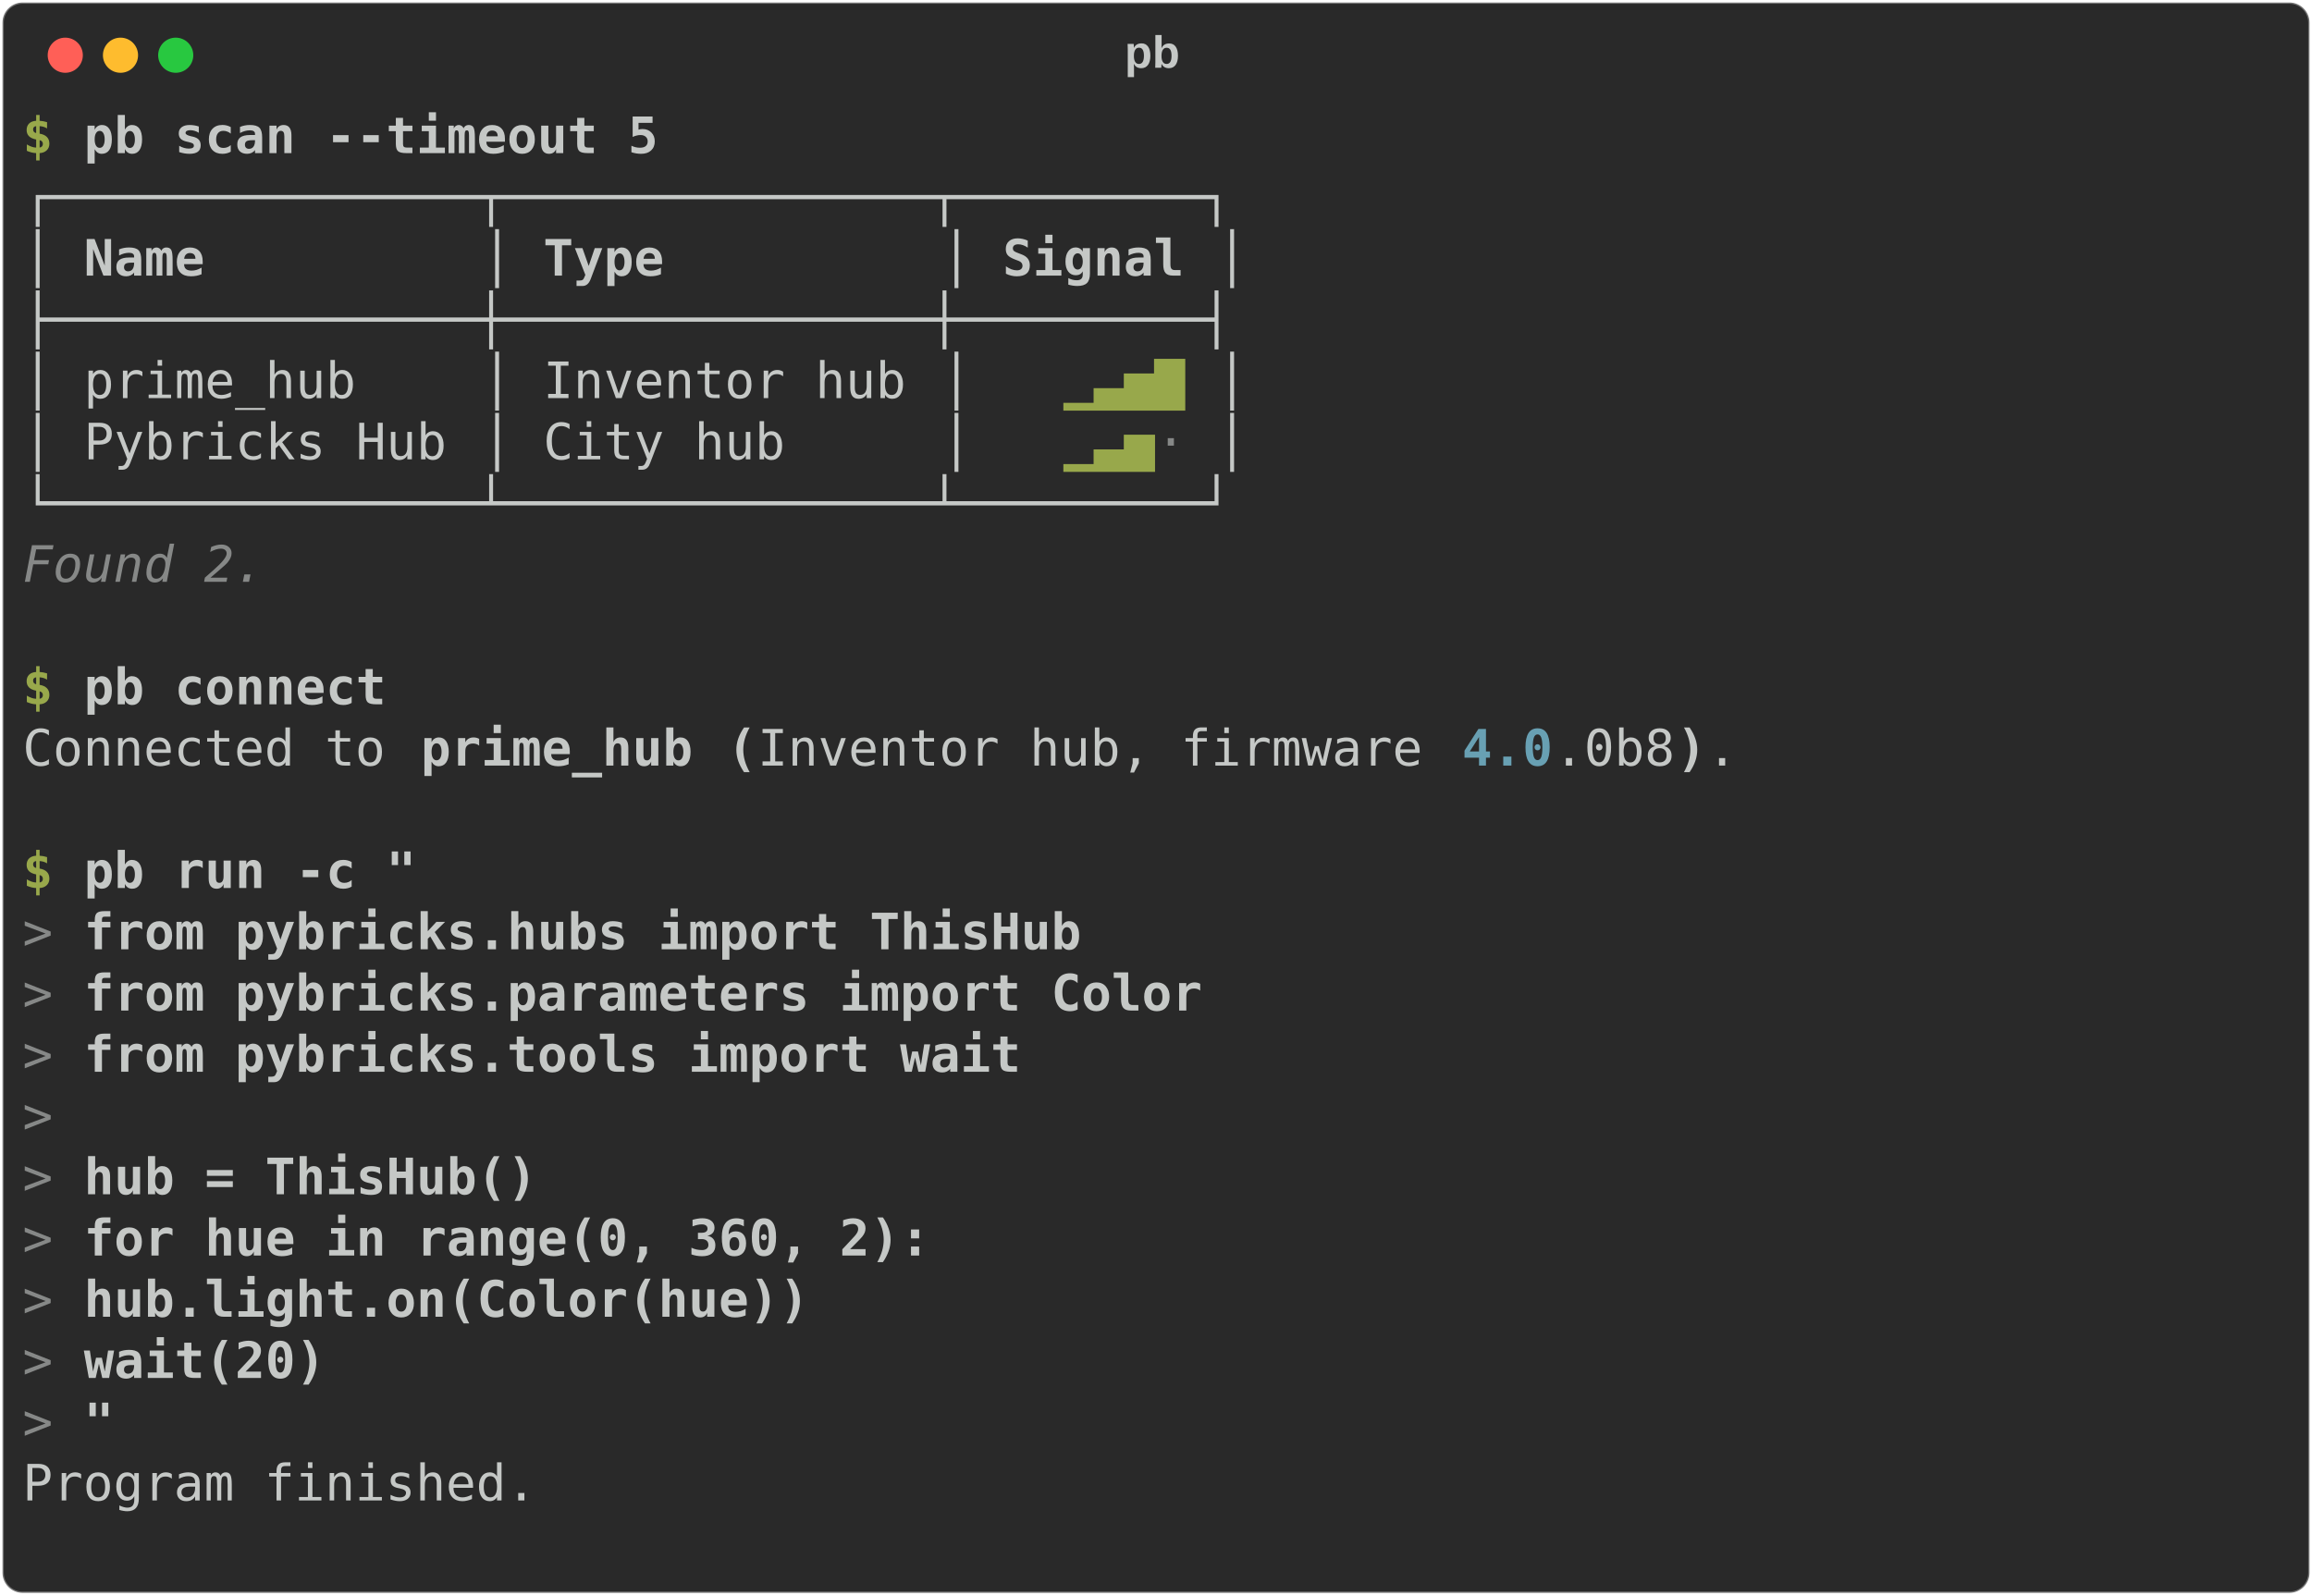
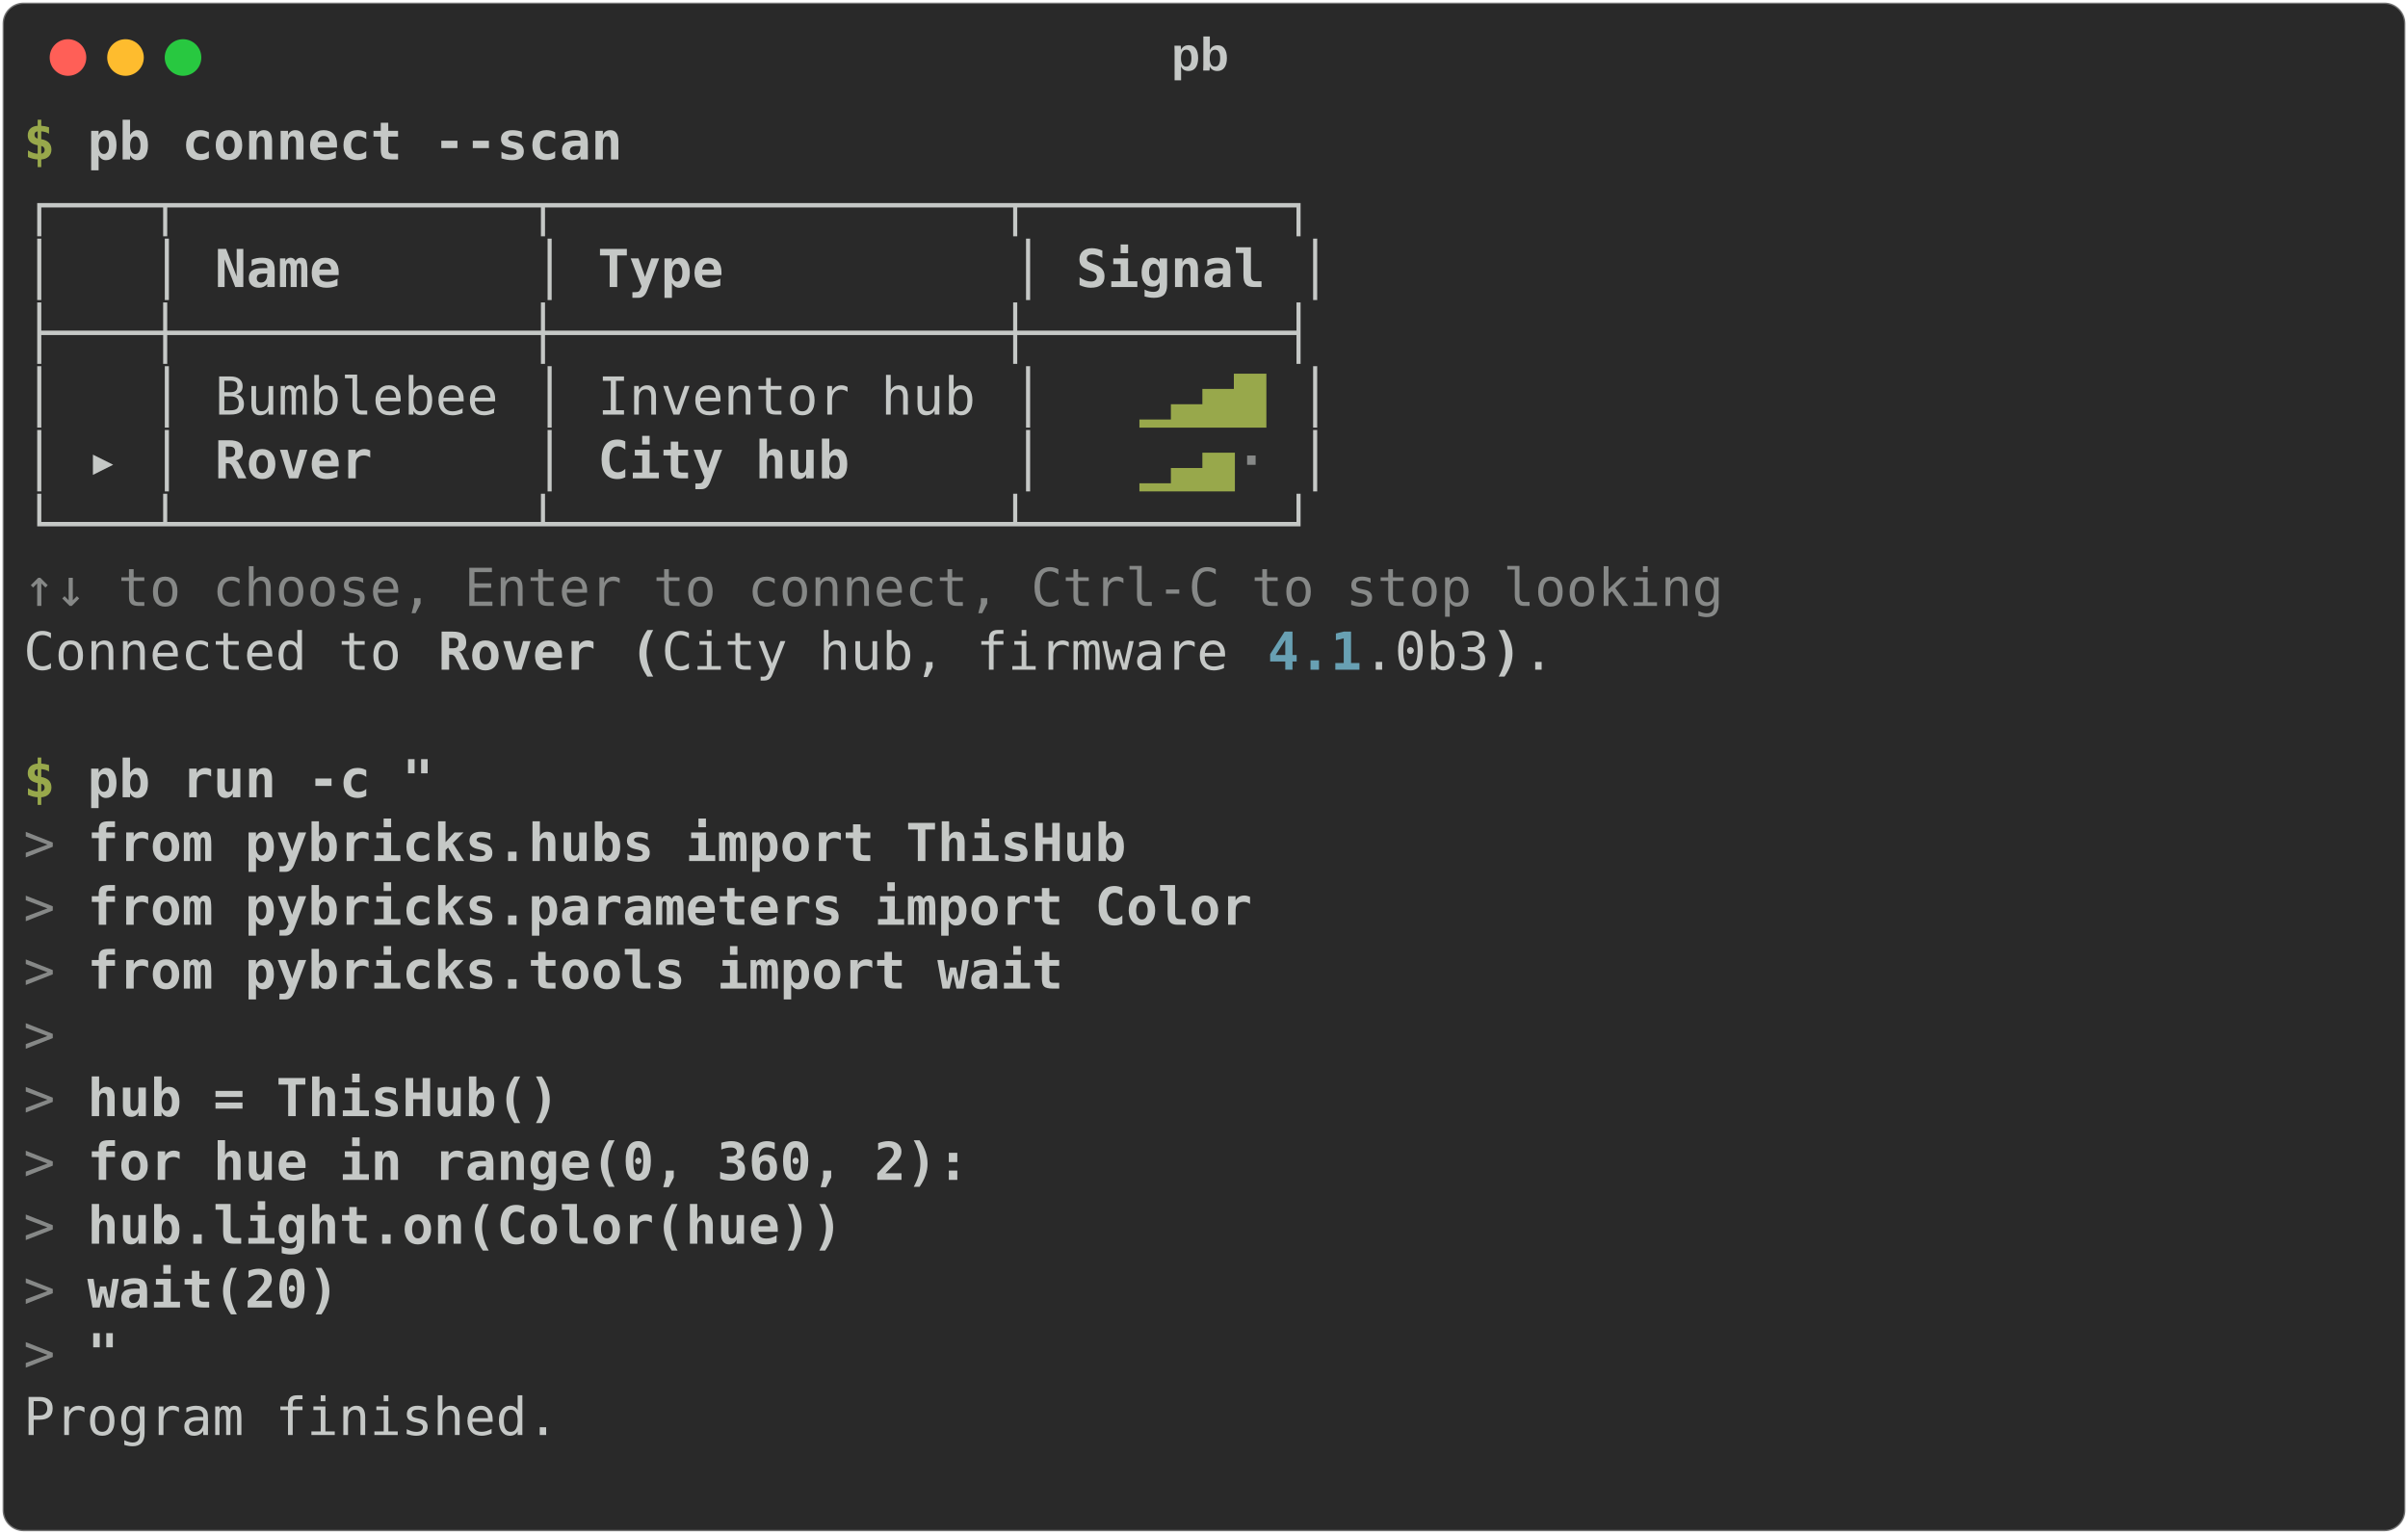
- <svg xmlns="http://www.w3.org/2000/svg" class="rich-terminal" viewBox="0 0 921 635.6">
+ <svg xmlns="http://www.w3.org/2000/svg" class="rich-terminal" viewBox="0 0 921 586.8">
  <style>

    @font-face {
        font-family: "Fira Code";
        src: local("FiraCode-Regular"),
                url("https://cdnjs.cloudflare.com/ajax/libs/firacode/6.2.0/woff2/FiraCode-Regular.woff2") format("woff2"),
                url("https://cdnjs.cloudflare.com/ajax/libs/firacode/6.2.0/woff/FiraCode-Regular.woff") format("woff");
        font-style: normal;
        font-weight: 400;
    }
    @font-face {
        font-family: "Fira Code";
        src: local("FiraCode-Bold"),
                url("https://cdnjs.cloudflare.com/ajax/libs/firacode/6.2.0/woff2/FiraCode-Bold.woff2") format("woff2"),
                url("https://cdnjs.cloudflare.com/ajax/libs/firacode/6.2.0/woff/FiraCode-Bold.woff") format("woff");
        font-style: bold;
        font-weight: 700;
    }

-     .terminal-1135744617-matrix {
+     .terminal-3050011514-matrix {
        font-family: Fira Code, monospace;
        font-size: 20px;
        line-height: 24.4px;
        font-variant-east-asian: full-width;
    }

-     .terminal-1135744617-title {
+     .terminal-3050011514-title {
        font-size: 18px;
        font-weight: bold;
        font-family: arial;
    }

-     .terminal-1135744617-r1 { fill: #98a84b;font-weight: bold }
- .terminal-1135744617-r2 { fill: #c5c8c6 }
- .terminal-1135744617-r3 { fill: #c5c8c6;font-weight: bold }
- .terminal-1135744617-r4 { fill: #98a84b }
- .terminal-1135744617-r5 { fill: #868887 }
- .terminal-1135744617-r6 { fill: #868887;font-style: italic; }
- .terminal-1135744617-r7 { fill: #68a0b3;font-weight: bold }
+     .terminal-3050011514-r1 { fill: #98a84b;font-weight: bold }
+ .terminal-3050011514-r2 { fill: #c5c8c6 }
+ .terminal-3050011514-r3 { fill: #c5c8c6;font-weight: bold }
+ .terminal-3050011514-r4 { fill: #98a84b }
+ .terminal-3050011514-r5 { fill: #868887;font-weight: bold }
+ .terminal-3050011514-r6 { fill: #868887 }
+ .terminal-3050011514-r7 { fill: #68a0b3;font-weight: bold }
    </style>
  <defs>
-     <clipPath id="terminal-1135744617-clip-terminal">
-       <rect x="0" y="0" width="901.8" height="584.6" />
-     </clipPath>
-     <clipPath id="terminal-1135744617-line-0">
+     <clipPath id="terminal-3050011514-clip-terminal">
+       <rect x="0" y="0" width="901.8" height="535.8" />
+     </clipPath>
+     <clipPath id="terminal-3050011514-line-0">
      <rect x="0" y="1.5" width="902.8" height="24.65" />
    </clipPath>
-     <clipPath id="terminal-1135744617-line-1">
+     <clipPath id="terminal-3050011514-line-1">
      <rect x="0" y="25.9" width="902.8" height="24.65" />
    </clipPath>
-     <clipPath id="terminal-1135744617-line-2">
+     <clipPath id="terminal-3050011514-line-2">
      <rect x="0" y="50.3" width="902.8" height="24.65" />
    </clipPath>
-     <clipPath id="terminal-1135744617-line-3">
+     <clipPath id="terminal-3050011514-line-3">
      <rect x="0" y="74.7" width="902.8" height="24.65" />
    </clipPath>
-     <clipPath id="terminal-1135744617-line-4">
+     <clipPath id="terminal-3050011514-line-4">
      <rect x="0" y="99.1" width="902.8" height="24.65" />
    </clipPath>
-     <clipPath id="terminal-1135744617-line-5">
+     <clipPath id="terminal-3050011514-line-5">
      <rect x="0" y="123.5" width="902.8" height="24.65" />
    </clipPath>
-     <clipPath id="terminal-1135744617-line-6">
+     <clipPath id="terminal-3050011514-line-6">
      <rect x="0" y="147.9" width="902.8" height="24.65" />
    </clipPath>
-     <clipPath id="terminal-1135744617-line-7">
+     <clipPath id="terminal-3050011514-line-7">
      <rect x="0" y="172.3" width="902.8" height="24.65" />
    </clipPath>
-     <clipPath id="terminal-1135744617-line-8">
+     <clipPath id="terminal-3050011514-line-8">
      <rect x="0" y="196.7" width="902.8" height="24.65" />
    </clipPath>
-     <clipPath id="terminal-1135744617-line-9">
+     <clipPath id="terminal-3050011514-line-9">
      <rect x="0" y="221.1" width="902.8" height="24.65" />
    </clipPath>
-     <clipPath id="terminal-1135744617-line-10">
+     <clipPath id="terminal-3050011514-line-10">
      <rect x="0" y="245.5" width="902.8" height="24.65" />
    </clipPath>
-     <clipPath id="terminal-1135744617-line-11">
+     <clipPath id="terminal-3050011514-line-11">
      <rect x="0" y="269.9" width="902.8" height="24.65" />
    </clipPath>
-     <clipPath id="terminal-1135744617-line-12">
+     <clipPath id="terminal-3050011514-line-12">
      <rect x="0" y="294.3" width="902.8" height="24.65" />
    </clipPath>
-     <clipPath id="terminal-1135744617-line-13">
+     <clipPath id="terminal-3050011514-line-13">
      <rect x="0" y="318.7" width="902.8" height="24.65" />
    </clipPath>
-     <clipPath id="terminal-1135744617-line-14">
+     <clipPath id="terminal-3050011514-line-14">
      <rect x="0" y="343.1" width="902.8" height="24.65" />
    </clipPath>
-     <clipPath id="terminal-1135744617-line-15">
+     <clipPath id="terminal-3050011514-line-15">
      <rect x="0" y="367.5" width="902.8" height="24.65" />
    </clipPath>
-     <clipPath id="terminal-1135744617-line-16">
+     <clipPath id="terminal-3050011514-line-16">
      <rect x="0" y="391.9" width="902.8" height="24.65" />
    </clipPath>
-     <clipPath id="terminal-1135744617-line-17">
+     <clipPath id="terminal-3050011514-line-17">
      <rect x="0" y="416.3" width="902.8" height="24.65" />
    </clipPath>
-     <clipPath id="terminal-1135744617-line-18">
+     <clipPath id="terminal-3050011514-line-18">
      <rect x="0" y="440.7" width="902.8" height="24.65" />
    </clipPath>
-     <clipPath id="terminal-1135744617-line-19">
+     <clipPath id="terminal-3050011514-line-19">
      <rect x="0" y="465.1" width="902.8" height="24.65" />
    </clipPath>
-     <clipPath id="terminal-1135744617-line-20">
+     <clipPath id="terminal-3050011514-line-20">
      <rect x="0" y="489.5" width="902.8" height="24.65" />
    </clipPath>
-     <clipPath id="terminal-1135744617-line-21">
-       <rect x="0" y="513.9" width="902.8" height="24.65" />
-     </clipPath>
-     <clipPath id="terminal-1135744617-line-22">
-       <rect x="0" y="538.3" width="902.8" height="24.65" />
-     </clipPath>
  </defs>
-   <rect fill="#292929" stroke="rgba(255,255,255,0.35)" stroke-width="1" x="1" y="1" width="919" height="633.6" rx="8" />
-   <text class="terminal-1135744617-title" fill="#c5c8c6" text-anchor="middle" x="459" y="27">pb</text>
+   <rect fill="#292929" stroke="rgba(255,255,255,0.35)" stroke-width="1" x="1" y="1" width="919" height="584.8" rx="8" />
+   <text class="terminal-3050011514-title" fill="#c5c8c6" text-anchor="middle" x="459" y="27">pb</text>
  <g transform="translate(26,22)">
    <circle cx="0" cy="0" r="7" fill="#ff5f57" />
    <circle cx="22" cy="0" r="7" fill="#febc2e" />
    <circle cx="44" cy="0" r="7" fill="#28c840" />
  </g>
-   <g transform="translate(9, 41)" clip-path="url(#terminal-1135744617-clip-terminal)">
-     <g class="terminal-1135744617-matrix">
-       <text class="terminal-1135744617-r1" x="0" y="20" textLength="12.2" clip-path="url(#terminal-1135744617-line-0)">$</text>
-       <text class="terminal-1135744617-r3" x="24.4" y="20" textLength="231.8" clip-path="url(#terminal-1135744617-line-0)">pb scan --timeout 5</text>
-       <text class="terminal-1135744617-r2" x="902.8" y="20" textLength="12.2" clip-path="url(#terminal-1135744617-line-0)">
- </text>
-       <text class="terminal-1135744617-r2" x="0" y="44.4" textLength="488" clip-path="url(#terminal-1135744617-line-1)">┌──────────────┬──────────────┬────────┐</text>
-       <text class="terminal-1135744617-r2" x="902.8" y="44.4" textLength="12.2" clip-path="url(#terminal-1135744617-line-1)">
- </text>
-       <text class="terminal-1135744617-r2" x="0" y="68.8" textLength="12.2" clip-path="url(#terminal-1135744617-line-2)">│</text>
-       <text class="terminal-1135744617-r3" x="24.4" y="68.8" textLength="146.4" clip-path="url(#terminal-1135744617-line-2)">Name        </text>
-       <text class="terminal-1135744617-r2" x="183" y="68.8" textLength="12.2" clip-path="url(#terminal-1135744617-line-2)">│</text>
-       <text class="terminal-1135744617-r3" x="207.4" y="68.8" textLength="146.4" clip-path="url(#terminal-1135744617-line-2)">Type        </text>
-       <text class="terminal-1135744617-r2" x="366" y="68.8" textLength="12.2" clip-path="url(#terminal-1135744617-line-2)">│</text>
-       <text class="terminal-1135744617-r3" x="390.4" y="68.8" textLength="73.2" clip-path="url(#terminal-1135744617-line-2)">Signal</text>
-       <text class="terminal-1135744617-r2" x="475.8" y="68.8" textLength="12.2" clip-path="url(#terminal-1135744617-line-2)">│</text>
-       <text class="terminal-1135744617-r2" x="902.8" y="68.8" textLength="12.2" clip-path="url(#terminal-1135744617-line-2)">
- </text>
-       <text class="terminal-1135744617-r2" x="0" y="93.2" textLength="488" clip-path="url(#terminal-1135744617-line-3)">├──────────────┼──────────────┼────────┤</text>
-       <text class="terminal-1135744617-r2" x="902.8" y="93.2" textLength="12.2" clip-path="url(#terminal-1135744617-line-3)">
- </text>
-       <text class="terminal-1135744617-r2" x="0" y="117.6" textLength="12.2" clip-path="url(#terminal-1135744617-line-4)">│</text>
-       <text class="terminal-1135744617-r2" x="24.4" y="117.6" textLength="146.4" clip-path="url(#terminal-1135744617-line-4)">prime_hub   </text>
-       <text class="terminal-1135744617-r2" x="183" y="117.6" textLength="12.2" clip-path="url(#terminal-1135744617-line-4)">│</text>
-       <text class="terminal-1135744617-r2" x="207.4" y="117.6" textLength="146.4" clip-path="url(#terminal-1135744617-line-4)">Inventor hub</text>
-       <text class="terminal-1135744617-r2" x="366" y="117.6" textLength="12.2" clip-path="url(#terminal-1135744617-line-4)">│</text>
-       <text class="terminal-1135744617-r4" x="414.8" y="117.6" textLength="48.8" clip-path="url(#terminal-1135744617-line-4)">▁▃▅▇</text>
-       <text class="terminal-1135744617-r2" x="475.8" y="117.6" textLength="12.2" clip-path="url(#terminal-1135744617-line-4)">│</text>
-       <text class="terminal-1135744617-r2" x="902.8" y="117.6" textLength="12.2" clip-path="url(#terminal-1135744617-line-4)">
- </text>
-       <text class="terminal-1135744617-r2" x="0" y="142" textLength="12.2" clip-path="url(#terminal-1135744617-line-5)">│</text>
-       <text class="terminal-1135744617-r2" x="24.4" y="142" textLength="146.4" clip-path="url(#terminal-1135744617-line-5)">Pybricks Hub</text>
-       <text class="terminal-1135744617-r2" x="183" y="142" textLength="12.2" clip-path="url(#terminal-1135744617-line-5)">│</text>
-       <text class="terminal-1135744617-r2" x="207.4" y="142" textLength="146.4" clip-path="url(#terminal-1135744617-line-5)">City hub    </text>
-       <text class="terminal-1135744617-r2" x="366" y="142" textLength="12.2" clip-path="url(#terminal-1135744617-line-5)">│</text>
-       <text class="terminal-1135744617-r4" x="414.8" y="142" textLength="36.6" clip-path="url(#terminal-1135744617-line-5)">▁▃▅</text>
-       <text class="terminal-1135744617-r5" x="451.4" y="142" textLength="12.2" clip-path="url(#terminal-1135744617-line-5)">·</text>
-       <text class="terminal-1135744617-r2" x="475.8" y="142" textLength="12.2" clip-path="url(#terminal-1135744617-line-5)">│</text>
-       <text class="terminal-1135744617-r2" x="902.8" y="142" textLength="12.2" clip-path="url(#terminal-1135744617-line-5)">
- </text>
-       <text class="terminal-1135744617-r2" x="0" y="166.4" textLength="488" clip-path="url(#terminal-1135744617-line-6)">└──────────────┴──────────────┴────────┘</text>
-       <text class="terminal-1135744617-r2" x="902.8" y="166.4" textLength="12.2" clip-path="url(#terminal-1135744617-line-6)">
- </text>
-       <text class="terminal-1135744617-r6" x="0" y="190.8" textLength="488" clip-path="url(#terminal-1135744617-line-7)">Found 2.                                </text>
-       <text class="terminal-1135744617-r2" x="902.8" y="190.8" textLength="12.2" clip-path="url(#terminal-1135744617-line-7)">
- </text>
-       <text class="terminal-1135744617-r2" x="902.8" y="215.2" textLength="12.2" clip-path="url(#terminal-1135744617-line-8)">
- </text>
-       <text class="terminal-1135744617-r1" x="0" y="239.6" textLength="12.2" clip-path="url(#terminal-1135744617-line-9)">$</text>
-       <text class="terminal-1135744617-r3" x="24.4" y="239.6" textLength="122" clip-path="url(#terminal-1135744617-line-9)">pb connect</text>
-       <text class="terminal-1135744617-r2" x="902.8" y="239.6" textLength="12.2" clip-path="url(#terminal-1135744617-line-9)">
- </text>
-       <text class="terminal-1135744617-r2" x="0" y="264" textLength="158.6" clip-path="url(#terminal-1135744617-line-10)">Connected to </text>
-       <text class="terminal-1135744617-r3" x="158.6" y="264" textLength="109.8" clip-path="url(#terminal-1135744617-line-10)">prime_hub</text>
-       <text class="terminal-1135744617-r3" x="280.6" y="264" textLength="12.2" clip-path="url(#terminal-1135744617-line-10)">(</text>
-       <text class="terminal-1135744617-r2" x="292.8" y="264" textLength="280.6" clip-path="url(#terminal-1135744617-line-10)">Inventor hub, firmware </text>
-       <text class="terminal-1135744617-r7" x="573.4" y="264" textLength="36.6" clip-path="url(#terminal-1135744617-line-10)">4.0</text>
-       <text class="terminal-1135744617-r2" x="610" y="264" textLength="48.8" clip-path="url(#terminal-1135744617-line-10)">.0b8</text>
-       <text class="terminal-1135744617-r3" x="658.8" y="264" textLength="12.2" clip-path="url(#terminal-1135744617-line-10)">)</text>
-       <text class="terminal-1135744617-r2" x="671" y="264" textLength="12.2" clip-path="url(#terminal-1135744617-line-10)">.</text>
-       <text class="terminal-1135744617-r2" x="902.8" y="264" textLength="12.2" clip-path="url(#terminal-1135744617-line-10)">
- </text>
-       <text class="terminal-1135744617-r2" x="902.8" y="288.4" textLength="12.2" clip-path="url(#terminal-1135744617-line-11)">
- </text>
-       <text class="terminal-1135744617-r1" x="0" y="312.8" textLength="12.2" clip-path="url(#terminal-1135744617-line-12)">$</text>
-       <text class="terminal-1135744617-r3" x="24.4" y="312.8" textLength="134.2" clip-path="url(#terminal-1135744617-line-12)">pb run -c "</text>
-       <text class="terminal-1135744617-r2" x="902.8" y="312.8" textLength="12.2" clip-path="url(#terminal-1135744617-line-12)">
- </text>
-       <text class="terminal-1135744617-r5" x="0" y="337.2" textLength="12.2" clip-path="url(#terminal-1135744617-line-13)">&gt;</text>
-       <text class="terminal-1135744617-r3" x="24.4" y="337.2" textLength="402.6" clip-path="url(#terminal-1135744617-line-13)">from pybricks.hubs import ThisHub</text>
-       <text class="terminal-1135744617-r2" x="902.8" y="337.2" textLength="12.2" clip-path="url(#terminal-1135744617-line-13)">
- </text>
-       <text class="terminal-1135744617-r5" x="0" y="361.6" textLength="12.2" clip-path="url(#terminal-1135744617-line-14)">&gt;</text>
-       <text class="terminal-1135744617-r3" x="24.4" y="361.6" textLength="451.4" clip-path="url(#terminal-1135744617-line-14)">from pybricks.parameters import Color</text>
-       <text class="terminal-1135744617-r2" x="902.8" y="361.6" textLength="12.2" clip-path="url(#terminal-1135744617-line-14)">
- </text>
-       <text class="terminal-1135744617-r5" x="0" y="386" textLength="12.2" clip-path="url(#terminal-1135744617-line-15)">&gt;</text>
-       <text class="terminal-1135744617-r3" x="24.4" y="386" textLength="378.2" clip-path="url(#terminal-1135744617-line-15)">from pybricks.tools import wait</text>
-       <text class="terminal-1135744617-r2" x="902.8" y="386" textLength="12.2" clip-path="url(#terminal-1135744617-line-15)">
- </text>
-       <text class="terminal-1135744617-r5" x="0" y="410.4" textLength="12.2" clip-path="url(#terminal-1135744617-line-16)">&gt;</text>
-       <text class="terminal-1135744617-r2" x="902.8" y="410.4" textLength="12.2" clip-path="url(#terminal-1135744617-line-16)">
- </text>
-       <text class="terminal-1135744617-r5" x="0" y="434.8" textLength="12.2" clip-path="url(#terminal-1135744617-line-17)">&gt;</text>
-       <text class="terminal-1135744617-r3" x="24.4" y="434.8" textLength="183" clip-path="url(#terminal-1135744617-line-17)">hub = ThisHub()</text>
-       <text class="terminal-1135744617-r2" x="902.8" y="434.8" textLength="12.2" clip-path="url(#terminal-1135744617-line-17)">
- </text>
-       <text class="terminal-1135744617-r5" x="0" y="459.2" textLength="12.2" clip-path="url(#terminal-1135744617-line-18)">&gt;</text>
-       <text class="terminal-1135744617-r3" x="24.4" y="459.2" textLength="341.6" clip-path="url(#terminal-1135744617-line-18)">for hue in range(0, 360, 2):</text>
-       <text class="terminal-1135744617-r2" x="902.8" y="459.2" textLength="12.2" clip-path="url(#terminal-1135744617-line-18)">
- </text>
-       <text class="terminal-1135744617-r5" x="0" y="483.6" textLength="12.2" clip-path="url(#terminal-1135744617-line-19)">&gt;</text>
-       <text class="terminal-1135744617-r3" x="24.4" y="483.6" textLength="341.6" clip-path="url(#terminal-1135744617-line-19)">    hub.light.on(Color(hue))</text>
-       <text class="terminal-1135744617-r2" x="902.8" y="483.6" textLength="12.2" clip-path="url(#terminal-1135744617-line-19)">
- </text>
-       <text class="terminal-1135744617-r5" x="0" y="508" textLength="12.2" clip-path="url(#terminal-1135744617-line-20)">&gt;</text>
-       <text class="terminal-1135744617-r3" x="24.4" y="508" textLength="146.4" clip-path="url(#terminal-1135744617-line-20)">    wait(20)</text>
-       <text class="terminal-1135744617-r2" x="902.8" y="508" textLength="12.2" clip-path="url(#terminal-1135744617-line-20)">
- </text>
-       <text class="terminal-1135744617-r5" x="0" y="532.4" textLength="12.2" clip-path="url(#terminal-1135744617-line-21)">&gt;</text>
-       <text class="terminal-1135744617-r3" x="24.4" y="532.4" textLength="12.2" clip-path="url(#terminal-1135744617-line-21)">"</text>
-       <text class="terminal-1135744617-r2" x="902.8" y="532.4" textLength="12.2" clip-path="url(#terminal-1135744617-line-21)">
- </text>
-       <text class="terminal-1135744617-r2" x="0" y="556.8" textLength="207.4" clip-path="url(#terminal-1135744617-line-22)">Program finished.</text>
-       <text class="terminal-1135744617-r2" x="902.8" y="556.8" textLength="12.2" clip-path="url(#terminal-1135744617-line-22)">
- </text>
-       <text class="terminal-1135744617-r2" x="902.8" y="581.2" textLength="12.2" clip-path="url(#terminal-1135744617-line-23)">
+   <g transform="translate(9, 41)" clip-path="url(#terminal-3050011514-clip-terminal)">
+     <g class="terminal-3050011514-matrix">
+       <text class="terminal-3050011514-r1" x="0" y="20" textLength="12.2" clip-path="url(#terminal-3050011514-line-0)">$</text>
+       <text class="terminal-3050011514-r3" x="24.4" y="20" textLength="207.4" clip-path="url(#terminal-3050011514-line-0)">pb connect --scan</text>
+       <text class="terminal-3050011514-r2" x="902.8" y="20" textLength="12.2" clip-path="url(#terminal-3050011514-line-0)">
+ </text>
+       <text class="terminal-3050011514-r2" x="0" y="44.4" textLength="500.2" clip-path="url(#terminal-3050011514-line-1)">┌───┬───────────┬──────────────┬────────┐</text>
+       <text class="terminal-3050011514-r2" x="902.8" y="44.4" textLength="12.2" clip-path="url(#terminal-3050011514-line-1)">
+ </text>
+       <text class="terminal-3050011514-r2" x="0" y="68.8" textLength="12.2" clip-path="url(#terminal-3050011514-line-2)">│</text>
+       <text class="terminal-3050011514-r2" x="48.8" y="68.8" textLength="12.2" clip-path="url(#terminal-3050011514-line-2)">│</text>
+       <text class="terminal-3050011514-r3" x="73.2" y="68.8" textLength="109.8" clip-path="url(#terminal-3050011514-line-2)">Name     </text>
+       <text class="terminal-3050011514-r2" x="195.2" y="68.8" textLength="12.2" clip-path="url(#terminal-3050011514-line-2)">│</text>
+       <text class="terminal-3050011514-r3" x="219.6" y="68.8" textLength="146.4" clip-path="url(#terminal-3050011514-line-2)">Type        </text>
+       <text class="terminal-3050011514-r2" x="378.2" y="68.8" textLength="12.2" clip-path="url(#terminal-3050011514-line-2)">│</text>
+       <text class="terminal-3050011514-r3" x="402.6" y="68.8" textLength="73.2" clip-path="url(#terminal-3050011514-line-2)">Signal</text>
+       <text class="terminal-3050011514-r2" x="488" y="68.8" textLength="12.2" clip-path="url(#terminal-3050011514-line-2)">│</text>
+       <text class="terminal-3050011514-r2" x="902.8" y="68.8" textLength="12.2" clip-path="url(#terminal-3050011514-line-2)">
+ </text>
+       <text class="terminal-3050011514-r2" x="0" y="93.2" textLength="500.2" clip-path="url(#terminal-3050011514-line-3)">├───┼───────────┼──────────────┼────────┤</text>
+       <text class="terminal-3050011514-r2" x="902.8" y="93.2" textLength="12.2" clip-path="url(#terminal-3050011514-line-3)">
+ </text>
+       <text class="terminal-3050011514-r2" x="0" y="117.6" textLength="12.2" clip-path="url(#terminal-3050011514-line-4)">│</text>
+       <text class="terminal-3050011514-r2" x="48.8" y="117.6" textLength="12.2" clip-path="url(#terminal-3050011514-line-4)">│</text>
+       <text class="terminal-3050011514-r2" x="73.2" y="117.6" textLength="109.8" clip-path="url(#terminal-3050011514-line-4)">Bumblebee</text>
+       <text class="terminal-3050011514-r2" x="195.2" y="117.6" textLength="12.2" clip-path="url(#terminal-3050011514-line-4)">│</text>
+       <text class="terminal-3050011514-r2" x="219.6" y="117.6" textLength="146.4" clip-path="url(#terminal-3050011514-line-4)">Inventor hub</text>
+       <text class="terminal-3050011514-r2" x="378.2" y="117.6" textLength="12.2" clip-path="url(#terminal-3050011514-line-4)">│</text>
+       <text class="terminal-3050011514-r4" x="427" y="117.6" textLength="48.8" clip-path="url(#terminal-3050011514-line-4)">▁▃▅▇</text>
+       <text class="terminal-3050011514-r2" x="488" y="117.6" textLength="12.2" clip-path="url(#terminal-3050011514-line-4)">│</text>
+       <text class="terminal-3050011514-r2" x="902.8" y="117.6" textLength="12.2" clip-path="url(#terminal-3050011514-line-4)">
+ </text>
+       <text class="terminal-3050011514-r2" x="0" y="142" textLength="12.2" clip-path="url(#terminal-3050011514-line-5)">│</text>
+       <text class="terminal-3050011514-r3" x="24.4" y="142" textLength="12.2" clip-path="url(#terminal-3050011514-line-5)">▸</text>
+       <text class="terminal-3050011514-r2" x="48.8" y="142" textLength="12.2" clip-path="url(#terminal-3050011514-line-5)">│</text>
+       <text class="terminal-3050011514-r3" x="73.2" y="142" textLength="109.8" clip-path="url(#terminal-3050011514-line-5)">Rover    </text>
+       <text class="terminal-3050011514-r2" x="195.2" y="142" textLength="12.2" clip-path="url(#terminal-3050011514-line-5)">│</text>
+       <text class="terminal-3050011514-r3" x="219.6" y="142" textLength="146.4" clip-path="url(#terminal-3050011514-line-5)">City hub    </text>
+       <text class="terminal-3050011514-r2" x="378.2" y="142" textLength="12.2" clip-path="url(#terminal-3050011514-line-5)">│</text>
+       <text class="terminal-3050011514-r1" x="427" y="142" textLength="36.6" clip-path="url(#terminal-3050011514-line-5)">▁▃▅</text>
+       <text class="terminal-3050011514-r5" x="463.6" y="142" textLength="12.2" clip-path="url(#terminal-3050011514-line-5)">·</text>
+       <text class="terminal-3050011514-r2" x="488" y="142" textLength="12.2" clip-path="url(#terminal-3050011514-line-5)">│</text>
+       <text class="terminal-3050011514-r2" x="902.8" y="142" textLength="12.2" clip-path="url(#terminal-3050011514-line-5)">
+ </text>
+       <text class="terminal-3050011514-r2" x="0" y="166.4" textLength="500.2" clip-path="url(#terminal-3050011514-line-6)">└───┴───────────┴──────────────┴────────┘</text>
+       <text class="terminal-3050011514-r2" x="902.8" y="166.4" textLength="12.2" clip-path="url(#terminal-3050011514-line-6)">
+ </text>
+       <text class="terminal-3050011514-r6" x="0" y="190.8" textLength="658.8" clip-path="url(#terminal-3050011514-line-7)">↑↓ to choose, Enter to connect, Ctrl-C to stop looking</text>
+       <text class="terminal-3050011514-r2" x="902.8" y="190.8" textLength="12.2" clip-path="url(#terminal-3050011514-line-7)">
+ </text>
+       <text class="terminal-3050011514-r2" x="0" y="215.2" textLength="158.6" clip-path="url(#terminal-3050011514-line-8)">Connected to </text>
+       <text class="terminal-3050011514-r3" x="158.6" y="215.2" textLength="61" clip-path="url(#terminal-3050011514-line-8)">Rover</text>
+       <text class="terminal-3050011514-r3" x="231.8" y="215.2" textLength="12.2" clip-path="url(#terminal-3050011514-line-8)">(</text>
+       <text class="terminal-3050011514-r2" x="244" y="215.2" textLength="231.8" clip-path="url(#terminal-3050011514-line-8)">City hub, firmware </text>
+       <text class="terminal-3050011514-r7" x="475.8" y="215.2" textLength="36.6" clip-path="url(#terminal-3050011514-line-8)">4.1</text>
+       <text class="terminal-3050011514-r2" x="512.4" y="215.2" textLength="48.8" clip-path="url(#terminal-3050011514-line-8)">.0b3</text>
+       <text class="terminal-3050011514-r3" x="561.2" y="215.2" textLength="12.2" clip-path="url(#terminal-3050011514-line-8)">)</text>
+       <text class="terminal-3050011514-r2" x="573.4" y="215.2" textLength="12.2" clip-path="url(#terminal-3050011514-line-8)">.</text>
+       <text class="terminal-3050011514-r2" x="902.8" y="215.2" textLength="12.2" clip-path="url(#terminal-3050011514-line-8)">
+ </text>
+       <text class="terminal-3050011514-r2" x="902.8" y="239.6" textLength="12.2" clip-path="url(#terminal-3050011514-line-9)">
+ </text>
+       <text class="terminal-3050011514-r1" x="0" y="264" textLength="12.2" clip-path="url(#terminal-3050011514-line-10)">$</text>
+       <text class="terminal-3050011514-r3" x="24.4" y="264" textLength="134.2" clip-path="url(#terminal-3050011514-line-10)">pb run -c "</text>
+       <text class="terminal-3050011514-r2" x="902.8" y="264" textLength="12.2" clip-path="url(#terminal-3050011514-line-10)">
+ </text>
+       <text class="terminal-3050011514-r6" x="0" y="288.4" textLength="12.2" clip-path="url(#terminal-3050011514-line-11)">&gt;</text>
+       <text class="terminal-3050011514-r3" x="24.4" y="288.4" textLength="402.6" clip-path="url(#terminal-3050011514-line-11)">from pybricks.hubs import ThisHub</text>
+       <text class="terminal-3050011514-r2" x="902.8" y="288.4" textLength="12.2" clip-path="url(#terminal-3050011514-line-11)">
+ </text>
+       <text class="terminal-3050011514-r6" x="0" y="312.8" textLength="12.2" clip-path="url(#terminal-3050011514-line-12)">&gt;</text>
+       <text class="terminal-3050011514-r3" x="24.4" y="312.8" textLength="451.4" clip-path="url(#terminal-3050011514-line-12)">from pybricks.parameters import Color</text>
+       <text class="terminal-3050011514-r2" x="902.8" y="312.8" textLength="12.2" clip-path="url(#terminal-3050011514-line-12)">
+ </text>
+       <text class="terminal-3050011514-r6" x="0" y="337.2" textLength="12.2" clip-path="url(#terminal-3050011514-line-13)">&gt;</text>
+       <text class="terminal-3050011514-r3" x="24.4" y="337.2" textLength="378.2" clip-path="url(#terminal-3050011514-line-13)">from pybricks.tools import wait</text>
+       <text class="terminal-3050011514-r2" x="902.8" y="337.2" textLength="12.2" clip-path="url(#terminal-3050011514-line-13)">
+ </text>
+       <text class="terminal-3050011514-r6" x="0" y="361.6" textLength="12.2" clip-path="url(#terminal-3050011514-line-14)">&gt;</text>
+       <text class="terminal-3050011514-r2" x="902.8" y="361.6" textLength="12.2" clip-path="url(#terminal-3050011514-line-14)">
+ </text>
+       <text class="terminal-3050011514-r6" x="0" y="386" textLength="12.2" clip-path="url(#terminal-3050011514-line-15)">&gt;</text>
+       <text class="terminal-3050011514-r3" x="24.4" y="386" textLength="183" clip-path="url(#terminal-3050011514-line-15)">hub = ThisHub()</text>
+       <text class="terminal-3050011514-r2" x="902.8" y="386" textLength="12.2" clip-path="url(#terminal-3050011514-line-15)">
+ </text>
+       <text class="terminal-3050011514-r6" x="0" y="410.4" textLength="12.2" clip-path="url(#terminal-3050011514-line-16)">&gt;</text>
+       <text class="terminal-3050011514-r3" x="24.4" y="410.4" textLength="341.6" clip-path="url(#terminal-3050011514-line-16)">for hue in range(0, 360, 2):</text>
+       <text class="terminal-3050011514-r2" x="902.8" y="410.4" textLength="12.2" clip-path="url(#terminal-3050011514-line-16)">
+ </text>
+       <text class="terminal-3050011514-r6" x="0" y="434.8" textLength="12.2" clip-path="url(#terminal-3050011514-line-17)">&gt;</text>
+       <text class="terminal-3050011514-r3" x="24.4" y="434.8" textLength="341.6" clip-path="url(#terminal-3050011514-line-17)">    hub.light.on(Color(hue))</text>
+       <text class="terminal-3050011514-r2" x="902.8" y="434.8" textLength="12.2" clip-path="url(#terminal-3050011514-line-17)">
+ </text>
+       <text class="terminal-3050011514-r6" x="0" y="459.2" textLength="12.2" clip-path="url(#terminal-3050011514-line-18)">&gt;</text>
+       <text class="terminal-3050011514-r3" x="24.4" y="459.2" textLength="146.4" clip-path="url(#terminal-3050011514-line-18)">    wait(20)</text>
+       <text class="terminal-3050011514-r2" x="902.8" y="459.2" textLength="12.2" clip-path="url(#terminal-3050011514-line-18)">
+ </text>
+       <text class="terminal-3050011514-r6" x="0" y="483.6" textLength="12.2" clip-path="url(#terminal-3050011514-line-19)">&gt;</text>
+       <text class="terminal-3050011514-r3" x="24.4" y="483.6" textLength="12.2" clip-path="url(#terminal-3050011514-line-19)">"</text>
+       <text class="terminal-3050011514-r2" x="902.8" y="483.6" textLength="12.2" clip-path="url(#terminal-3050011514-line-19)">
+ </text>
+       <text class="terminal-3050011514-r2" x="0" y="508" textLength="207.4" clip-path="url(#terminal-3050011514-line-20)">Program finished.</text>
+       <text class="terminal-3050011514-r2" x="902.8" y="508" textLength="12.2" clip-path="url(#terminal-3050011514-line-20)">
+ </text>
+       <text class="terminal-3050011514-r2" x="902.8" y="532.4" textLength="12.2" clip-path="url(#terminal-3050011514-line-21)">
</text>
    </g>
  </g>
</svg>
